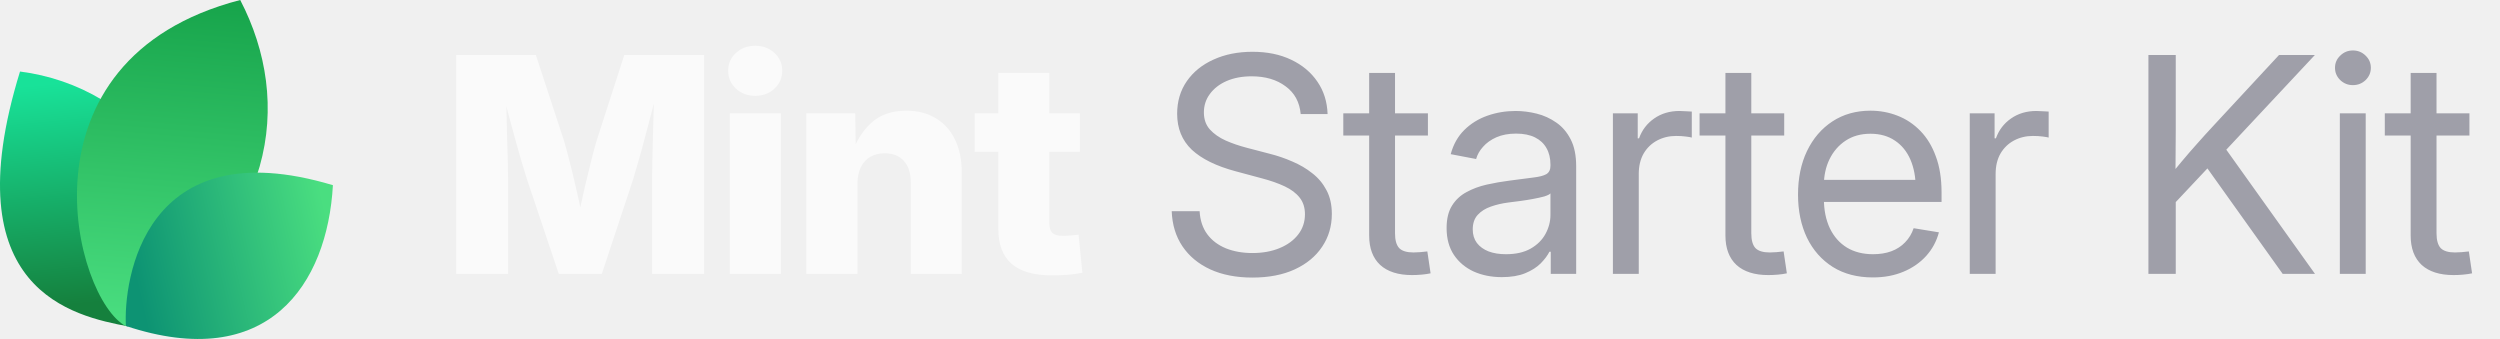
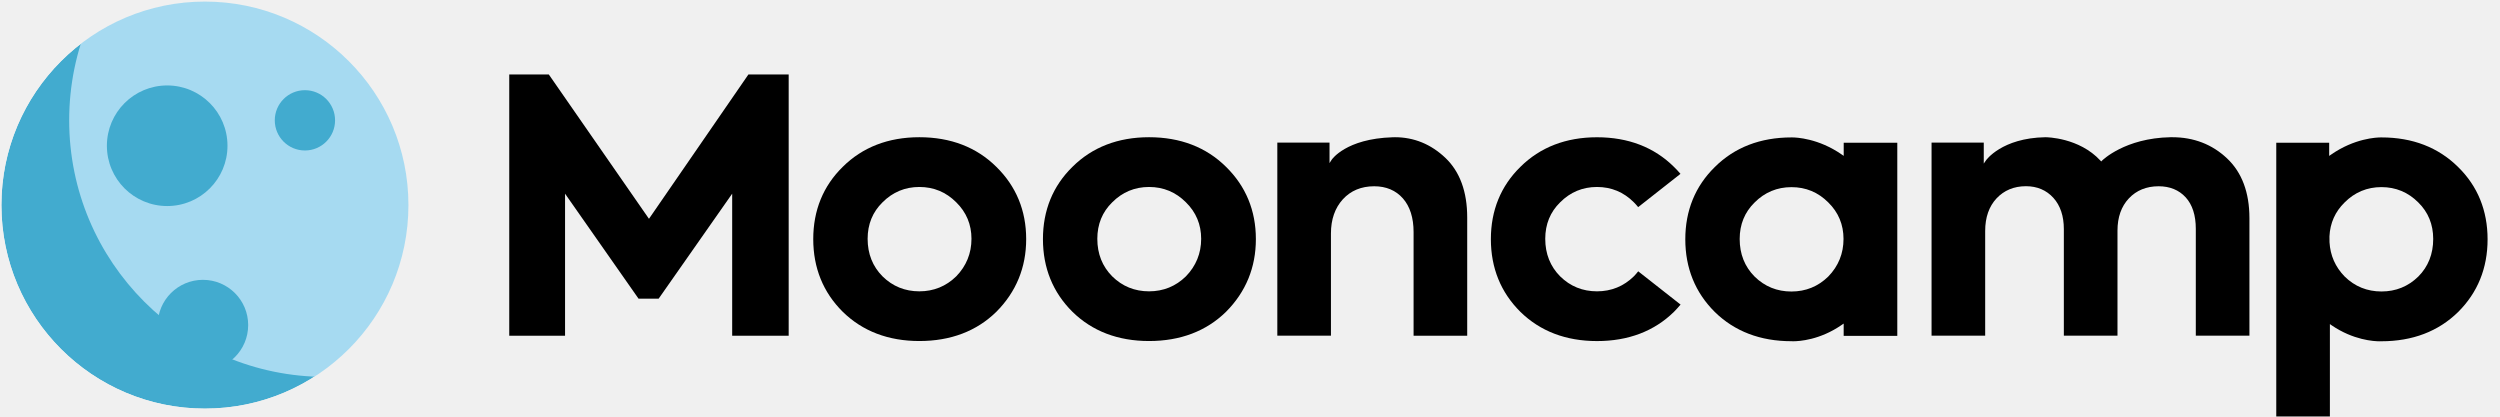
- <svg xmlns="http://www.w3.org/2000/svg" width="177" height="24" viewBox="0 0 177 24" fill="none">
-   <path d="M9.061 23.108C5.268 22.377 -3.391 20.627 1.417 5.064C9.634 6.099 16.973 14.064 9.061 23.108Z" fill="url(#paint0_linear_17557_2145)" />
-   <path d="M8.919 23.094C5.276 21.222 0.784 4.209 17.007 0C20.757 7.193 19.621 16.545 8.919 23.094Z" fill="url(#paint1_linear_17557_2145)" />
-   <path d="M8.914 23.079C8.735 19.882 10.159 9.085 23.57 13.111C23.181 20.123 18.984 26.418 8.914 23.079Z" fill="url(#paint2_linear_17557_2145)" />
-   <path d="M32.301 19.392V3.894H37.938L39.925 9.948C40.036 10.315 40.164 10.787 40.31 11.362C40.462 11.938 40.611 12.552 40.757 13.204C40.91 13.855 41.048 14.483 41.173 15.086C41.305 15.682 41.412 16.192 41.495 16.615H40.695C40.771 16.192 40.871 15.682 40.996 15.086C41.128 14.49 41.267 13.866 41.412 13.214C41.565 12.562 41.714 11.948 41.86 11.373C42.005 10.79 42.133 10.315 42.244 9.948L44.2 3.894H49.848V19.392H46.166V12.704C46.166 12.357 46.173 11.917 46.187 11.383C46.2 10.849 46.214 10.27 46.228 9.646C46.249 9.022 46.266 8.391 46.28 7.753C46.301 7.115 46.311 6.519 46.311 5.964H46.623C46.485 6.561 46.332 7.181 46.166 7.826C45.999 8.471 45.833 9.102 45.666 9.719C45.507 10.336 45.351 10.901 45.198 11.414C45.053 11.928 44.928 12.357 44.824 12.704L42.608 19.392H39.561L37.314 12.704C37.203 12.357 37.072 11.928 36.919 11.414C36.773 10.901 36.614 10.34 36.441 9.729C36.274 9.112 36.104 8.481 35.931 7.836C35.764 7.192 35.608 6.567 35.463 5.964H35.827C35.834 6.512 35.844 7.105 35.858 7.743C35.872 8.374 35.886 9.005 35.9 9.636C35.92 10.26 35.938 10.839 35.952 11.373C35.965 11.907 35.972 12.351 35.972 12.704V19.392H32.301ZM51.668 19.392V8.024H55.288V19.392H51.668ZM53.468 6.786C52.927 6.786 52.473 6.616 52.105 6.276C51.738 5.93 51.554 5.507 51.554 5.007C51.554 4.508 51.738 4.088 52.105 3.749C52.473 3.409 52.927 3.239 53.468 3.239C54.009 3.239 54.463 3.409 54.83 3.749C55.198 4.082 55.382 4.501 55.382 5.007C55.382 5.507 55.198 5.93 54.83 6.276C54.463 6.616 54.009 6.786 53.468 6.786ZM60.708 13.027V19.392H57.088V8.024H60.551L60.593 10.967H60.281C60.593 10.024 61.061 9.268 61.685 8.7C62.309 8.124 63.138 7.836 64.171 7.836C64.975 7.836 65.672 8.017 66.262 8.377C66.851 8.731 67.302 9.234 67.614 9.885C67.933 10.537 68.092 11.307 68.092 12.194V19.392H64.483V12.912C64.483 12.26 64.32 11.754 63.994 11.394C63.675 11.033 63.221 10.853 62.632 10.853C62.25 10.853 61.914 10.936 61.623 11.102C61.332 11.269 61.106 11.515 60.947 11.841C60.787 12.16 60.708 12.555 60.708 13.027ZM76.456 8.024V10.749H69.008V8.024H76.456ZM70.683 5.163H74.292V15.783C74.292 16.102 74.361 16.334 74.5 16.48C74.646 16.625 74.899 16.698 75.259 16.698C75.405 16.698 75.596 16.688 75.831 16.667C76.074 16.646 76.251 16.629 76.362 16.615L76.632 19.309C76.313 19.378 75.963 19.427 75.582 19.455C75.207 19.482 74.836 19.496 74.469 19.496C73.2 19.496 72.25 19.222 71.619 18.674C70.995 18.127 70.683 17.308 70.683 16.22V5.163Z" fill="#FAFAFA" />
-   <path d="M88.667 19.652C87.523 19.652 86.528 19.458 85.682 19.07C84.843 18.681 84.188 18.137 83.716 17.437C83.245 16.736 82.992 15.908 82.957 14.951H84.933C84.968 15.596 85.148 16.14 85.474 16.584C85.8 17.021 86.24 17.354 86.795 17.582C87.35 17.804 87.974 17.915 88.667 17.915C89.388 17.915 90.026 17.801 90.581 17.572C91.143 17.343 91.583 17.024 91.902 16.615C92.228 16.199 92.391 15.717 92.391 15.169C92.391 14.698 92.266 14.306 92.017 13.994C91.767 13.675 91.413 13.408 90.956 13.193C90.498 12.978 89.954 12.787 89.323 12.621L87.502 12.132C86.123 11.765 85.082 11.255 84.382 10.603C83.689 9.944 83.342 9.095 83.342 8.055C83.342 7.174 83.571 6.404 84.028 5.746C84.486 5.087 85.117 4.577 85.921 4.217C86.726 3.849 87.645 3.666 88.678 3.666C89.718 3.666 90.63 3.853 91.413 4.227C92.204 4.602 92.824 5.122 93.275 5.787C93.726 6.446 93.965 7.209 93.993 8.076H92.089C92.013 7.23 91.656 6.574 91.018 6.11C90.387 5.638 89.586 5.403 88.615 5.403C87.95 5.403 87.36 5.513 86.847 5.735C86.341 5.957 85.946 6.262 85.661 6.651C85.377 7.032 85.235 7.469 85.235 7.961C85.235 8.447 85.377 8.849 85.661 9.168C85.946 9.48 86.317 9.74 86.774 9.948C87.232 10.149 87.724 10.319 88.251 10.457L89.884 10.884C90.439 11.023 90.977 11.206 91.496 11.435C92.023 11.657 92.495 11.934 92.911 12.267C93.334 12.593 93.67 12.995 93.92 13.474C94.17 13.945 94.294 14.504 94.294 15.149C94.294 16.015 94.066 16.788 93.608 17.468C93.157 18.148 92.512 18.681 91.673 19.07C90.834 19.458 89.832 19.652 88.667 19.652ZM101.097 8.024V9.594H95.106V8.024H101.097ZM96.937 5.163H98.767V16.521C98.767 17 98.865 17.347 99.059 17.562C99.26 17.77 99.6 17.874 100.078 17.874C100.21 17.874 100.366 17.867 100.546 17.853C100.733 17.832 100.903 17.815 101.056 17.801L101.285 19.351C101.097 19.392 100.886 19.423 100.65 19.444C100.414 19.465 100.189 19.475 99.974 19.475C98.996 19.475 98.244 19.236 97.717 18.758C97.197 18.272 96.937 17.579 96.937 16.677V5.163ZM106.33 19.621C105.595 19.621 104.932 19.489 104.343 19.226C103.754 18.955 103.285 18.564 102.939 18.05C102.592 17.53 102.419 16.896 102.419 16.147C102.419 15.495 102.547 14.965 102.804 14.556C103.06 14.146 103.403 13.828 103.833 13.599C104.263 13.363 104.742 13.186 105.269 13.068C105.796 12.95 106.333 12.857 106.881 12.787C107.574 12.69 108.132 12.617 108.555 12.569C108.978 12.52 109.287 12.441 109.481 12.33C109.675 12.212 109.772 12.014 109.772 11.737V11.654C109.772 11.203 109.679 10.815 109.492 10.489C109.311 10.163 109.041 9.91 108.68 9.729C108.32 9.549 107.872 9.459 107.338 9.459C106.805 9.459 106.34 9.546 105.945 9.719C105.556 9.892 105.241 10.118 104.998 10.395C104.755 10.665 104.593 10.953 104.509 11.258L102.71 10.915C102.897 10.222 103.22 9.65 103.677 9.199C104.135 8.748 104.679 8.412 105.31 8.19C105.941 7.968 106.607 7.857 107.307 7.857C107.8 7.857 108.295 7.92 108.795 8.044C109.301 8.169 109.765 8.381 110.188 8.679C110.611 8.97 110.951 9.369 111.208 9.875C111.464 10.374 111.593 11.005 111.593 11.768V19.392H109.793V17.822H109.7C109.568 18.085 109.363 18.359 109.086 18.643C108.809 18.921 108.444 19.153 107.994 19.34C107.543 19.527 106.988 19.621 106.33 19.621ZM106.621 17.998C107.321 17.998 107.904 17.867 108.368 17.603C108.84 17.333 109.19 16.986 109.419 16.563C109.654 16.133 109.772 15.682 109.772 15.211V13.692C109.703 13.769 109.554 13.841 109.325 13.911C109.096 13.973 108.829 14.032 108.524 14.088C108.226 14.143 107.921 14.192 107.609 14.233C107.304 14.275 107.033 14.309 106.798 14.337C106.354 14.393 105.938 14.49 105.549 14.628C105.168 14.76 104.86 14.954 104.624 15.211C104.388 15.467 104.27 15.811 104.27 16.241C104.27 16.615 104.367 16.934 104.561 17.198C104.762 17.461 105.04 17.662 105.393 17.801C105.747 17.933 106.156 17.998 106.621 17.998ZM114.193 19.392V8.024H115.951V9.792H116.045C116.253 9.209 116.61 8.741 117.116 8.388C117.622 8.034 118.219 7.857 118.905 7.857C119.058 7.857 119.217 7.864 119.384 7.878C119.55 7.885 119.682 7.892 119.779 7.899V9.74C119.716 9.719 119.578 9.695 119.363 9.667C119.155 9.639 118.922 9.625 118.666 9.625C118.174 9.625 117.726 9.733 117.324 9.948C116.922 10.163 116.603 10.471 116.367 10.874C116.138 11.276 116.024 11.758 116.024 12.319V19.392H114.193ZM126.322 8.024V9.594H120.33V8.024H126.322ZM122.161 5.163H123.992V16.521C123.992 17 124.089 17.347 124.283 17.562C124.484 17.77 124.824 17.874 125.302 17.874C125.434 17.874 125.59 17.867 125.77 17.853C125.958 17.832 126.127 17.815 126.28 17.801L126.509 19.351C126.322 19.392 126.11 19.423 125.874 19.444C125.639 19.465 125.413 19.475 125.198 19.475C124.221 19.475 123.468 19.236 122.941 18.758C122.421 18.272 122.161 17.579 122.161 16.677V5.163ZM132.604 19.642C131.502 19.642 130.555 19.396 129.765 18.903C128.974 18.404 128.364 17.714 127.934 16.834C127.511 15.946 127.3 14.927 127.3 13.775C127.3 12.611 127.511 11.584 127.934 10.697C128.364 9.802 128.964 9.102 129.734 8.596C130.51 8.089 131.408 7.836 132.428 7.836C133.1 7.836 133.738 7.954 134.341 8.19C134.952 8.426 135.489 8.783 135.954 9.261C136.425 9.74 136.793 10.343 137.056 11.071C137.327 11.792 137.462 12.645 137.462 13.63V14.296H128.433V12.735H136.463L135.631 13.297C135.631 12.541 135.506 11.876 135.257 11.3C135.007 10.725 134.643 10.277 134.165 9.958C133.686 9.632 133.107 9.469 132.428 9.469C131.748 9.469 131.162 9.632 130.67 9.958C130.177 10.284 129.796 10.725 129.526 11.279C129.262 11.827 129.13 12.441 129.13 13.12V14.046C129.13 14.864 129.273 15.572 129.557 16.168C129.841 16.757 130.243 17.211 130.763 17.53C131.283 17.842 131.901 17.998 132.615 17.998C133.093 17.998 133.523 17.929 133.905 17.79C134.293 17.645 134.619 17.433 134.882 17.156C135.153 16.879 135.354 16.546 135.486 16.157L137.275 16.449C137.108 17.08 136.81 17.634 136.38 18.113C135.95 18.591 135.413 18.966 134.768 19.236C134.123 19.507 133.402 19.642 132.604 19.642ZM139.459 19.392V8.024H141.217V9.792H141.311C141.519 9.209 141.876 8.741 142.382 8.388C142.888 8.034 143.485 7.857 144.171 7.857C144.324 7.857 144.483 7.864 144.649 7.878C144.816 7.885 144.948 7.892 145.045 7.899V9.74C144.982 9.719 144.844 9.695 144.629 9.667C144.421 9.639 144.188 9.625 143.932 9.625C143.439 9.625 142.992 9.733 142.59 9.948C142.188 10.163 141.869 10.471 141.633 10.874C141.404 11.276 141.29 11.758 141.29 12.319V19.392H139.459ZM153.429 14.961V12.715C153.783 12.257 154.136 11.82 154.49 11.404C154.844 10.981 155.204 10.565 155.572 10.156C155.939 9.74 156.314 9.327 156.695 8.918L161.355 3.894H163.893L157.277 10.967H157.184L153.429 14.961ZM152.108 19.392V3.894H154.043V9.241L154.022 12.559L154.043 13.505V19.392H152.108ZM161.615 19.392L155.967 11.477L157.173 9.969L163.903 19.392H161.615ZM165.661 19.392V8.024H167.492V19.392H165.661ZM166.587 6.027C166.24 6.027 165.942 5.909 165.692 5.673C165.443 5.43 165.318 5.139 165.318 4.799C165.318 4.459 165.443 4.172 165.692 3.936C165.942 3.693 166.24 3.572 166.587 3.572C166.934 3.572 167.232 3.693 167.482 3.936C167.731 4.172 167.856 4.459 167.856 4.799C167.856 5.139 167.731 5.43 167.482 5.673C167.232 5.909 166.934 6.027 166.587 6.027ZM174.836 8.024V9.594H168.844V8.024H174.836ZM170.675 5.163H172.506V16.521C172.506 17 172.603 17.347 172.797 17.562C172.998 17.77 173.338 17.874 173.816 17.874C173.948 17.874 174.104 17.867 174.284 17.853C174.472 17.832 174.641 17.815 174.794 17.801L175.023 19.351C174.836 19.392 174.624 19.423 174.388 19.444C174.153 19.465 173.927 19.475 173.712 19.475C172.735 19.475 171.982 19.236 171.455 18.758C170.935 18.272 170.675 17.579 170.675 16.677V5.163Z" fill="#9F9FA9" />
+ <svg xmlns="http://www.w3.org/2000/svg" width="180" height="30" viewBox="0 0 180 30" fill="none">
+   <g clip-path="url(#clip0_7547_20)">
+     <path d="M66.194 9.88C63.959 9.88 62.101 10.599 60.677 12.014C59.269 13.394 58.554 15.145 58.554 17.217C58.554 19.289 59.269 21.051 60.677 22.448C62.101 23.845 63.959 24.554 66.194 24.554C68.447 24.554 70.314 23.845 71.738 22.448C73.163 21.017 73.885 19.259 73.885 17.217C73.885 15.162 73.163 13.411 71.738 12.014C70.311 10.599 68.447 9.88 66.194 9.88ZM68.849 19.896C68.119 20.611 67.227 20.976 66.194 20.976C65.162 20.976 64.269 20.615 63.543 19.899C62.831 19.183 62.469 18.274 62.469 17.194C62.469 16.147 62.831 15.261 63.543 14.566C64.272 13.833 65.165 13.462 66.194 13.462C67.227 13.462 68.119 13.833 68.849 14.566C69.578 15.282 69.946 16.164 69.946 17.194C69.946 18.24 69.575 19.149 68.849 19.896Z" fill="black" />
+     <path d="M82.732 9.88C80.496 9.88 78.639 10.599 77.215 12.014C75.807 13.394 75.092 15.145 75.092 17.217C75.092 19.289 75.807 21.051 77.215 22.448C78.639 23.845 80.496 24.554 82.732 24.554C84.984 24.554 86.852 23.845 88.276 22.448C89.701 21.017 90.423 19.259 90.423 17.217C90.423 15.162 89.701 13.411 88.276 12.014C86.848 10.599 84.984 9.88 82.732 9.88ZM85.386 19.896C84.657 20.611 83.764 20.976 82.732 20.976C81.699 20.976 80.806 20.615 80.081 19.899C79.368 19.183 79.007 18.274 79.007 17.194C79.007 16.147 79.368 15.261 80.081 14.566C80.81 13.833 81.703 13.462 82.732 13.462C83.764 13.462 84.657 13.833 85.386 14.566C86.116 15.282 86.484 16.164 86.484 17.194C86.484 18.24 86.112 19.149 85.386 19.896Z" fill="black" />
+     <path d="M100.435 9.88C100.377 9.88 100.316 9.88 100.258 9.884C96.898 9.989 95.893 11.485 95.883 11.499L95.726 11.741V11.451V10.265H91.967V24.169H95.828V16.808C95.828 15.8 96.118 14.972 96.683 14.351C97.252 13.728 98.013 13.411 98.943 13.411C99.802 13.411 100.5 13.707 101.011 14.287C101.519 14.866 101.778 15.68 101.778 16.706V24.172H105.639V15.653C105.639 13.803 105.111 12.365 104.075 11.373C103.032 10.381 101.809 9.88 100.435 9.88Z" fill="black" />
+     <path d="M123.465 12.027C122.057 13.407 121.342 15.159 121.342 17.231C121.342 19.303 122.057 21.064 123.465 22.462C124.89 23.859 126.747 24.567 128.981 24.567C128.989 24.567 129.034 24.571 129.108 24.571C129.53 24.571 131.033 24.486 132.611 23.388L132.744 23.297V23.46V24.183H136.605V10.279H132.747V11.059V11.223L132.615 11.131C130.924 9.955 129.33 9.894 129.03 9.894H128.989C126.747 9.894 124.89 10.609 123.465 12.027ZM131.637 14.576C132.366 15.292 132.733 16.174 132.733 17.203C132.733 18.25 132.366 19.159 131.637 19.909C130.907 20.625 130.015 20.989 128.981 20.989C127.949 20.989 127.057 20.628 126.331 19.913C125.618 19.197 125.257 18.287 125.257 17.207C125.257 16.161 125.618 15.275 126.331 14.579C127.059 13.847 127.953 13.475 128.981 13.475C130.015 13.472 130.907 13.843 131.637 14.576Z" fill="black" />
+     <path d="M156.405 9.88C156.36 9.88 156.319 9.88 156.275 9.88C152.979 9.942 151.368 11.547 151.351 11.56L151.29 11.625L151.227 11.56C149.691 9.901 147.363 9.88 147.265 9.88C144.123 9.935 142.998 11.533 142.988 11.55L142.831 11.778V11.502V10.265H139.072V24.169H142.933V16.628C142.933 15.65 143.21 14.863 143.751 14.283C144.296 13.704 145.008 13.407 145.867 13.407C146.675 13.407 147.34 13.69 147.844 14.246C148.344 14.798 148.597 15.558 148.597 16.498V24.169H152.459V16.604C152.459 15.643 152.734 14.863 153.276 14.287C153.822 13.707 154.54 13.411 155.42 13.411C156.227 13.411 156.885 13.68 157.368 14.208C157.852 14.736 158.098 15.5 158.098 16.474V24.169H161.959V15.704C161.959 13.854 161.414 12.405 160.343 11.4C159.274 10.392 157.948 9.88 156.405 9.88Z" fill="black" />
+     <path d="M176.986 12.027C175.559 10.613 173.705 9.894 171.467 9.894H171.422C171.118 9.894 169.524 9.955 167.833 11.134L167.701 11.226V11.063V10.279H163.891V29.986H167.752V23.494V23.334L167.884 23.426C169.445 24.489 170.92 24.574 171.336 24.574C171.415 24.574 171.459 24.571 171.459 24.571C173.701 24.571 175.559 23.862 176.984 22.465C178.39 21.068 179.106 19.309 179.106 17.234C179.106 15.159 178.394 13.407 176.986 12.027ZM174.121 19.909C173.391 20.625 172.499 20.986 171.467 20.986C170.434 20.986 169.541 20.625 168.815 19.909C168.143 19.221 167.778 18.389 167.725 17.442L167.721 17.019C167.766 16.065 168.129 15.244 168.812 14.576C169.541 13.843 170.434 13.472 171.463 13.472C172.495 13.472 173.388 13.843 174.117 14.576C174.829 15.275 175.191 16.157 175.191 17.203C175.191 18.284 174.833 19.194 174.121 19.909Z" fill="black" />
+     <mask id="mask0_7547_20" style="mask-type:alpha" maskUnits="userSpaceOnUse" x="0" y="0" width="30" height="30">
+       <path d="M14.754 29.42C22.847 29.42 29.407 22.86 29.407 14.767C29.407 6.674 22.847 0.114 14.754 0.114C6.661 0.114 0.101 6.674 0.101 14.767C0.101 22.86 6.661 29.42 14.754 29.42Z" fill="#42ABCF" />
+     </mask>
+     <g mask="url(#mask0_7547_20)">
+       <path d="M14.754 29.421C22.847 29.421 29.407 22.86 29.407 14.767C29.407 6.674 22.847 0.114 14.754 0.114C6.661 0.114 0.101 6.674 0.101 14.767C0.101 22.86 6.661 29.421 14.754 29.421Z" fill="#42ABCF" />
+       <path d="M23.454 27.137C33.656 27.137 41.927 18.866 41.927 8.664C41.927 -1.539 33.656 -9.81 23.454 -9.81C13.251 -9.81 4.981 -1.539 4.981 8.664C4.981 18.866 13.251 27.137 23.454 27.137Z" fill="#A6DAF1" />
+     </g>
+     <path d="M12.038 14.835C14.436 14.835 16.379 12.892 16.379 10.494C16.379 8.096 14.436 6.152 12.038 6.152C9.64 6.152 7.696 8.096 7.696 10.494C7.696 12.892 9.64 14.835 12.038 14.835Z" fill="#42ABCF" />
+     <path d="M21.955 10.835C23.153 10.835 24.125 9.863 24.125 8.664C24.125 7.465 23.153 6.493 21.955 6.493C20.756 6.493 19.784 7.465 19.784 8.664C19.784 9.863 20.756 10.835 21.955 10.835Z" fill="#42ABCF" />
+     <path d="M14.611 26.663C16.41 26.663 17.869 25.205 17.869 23.405C17.869 21.606 16.41 20.148 14.611 20.148C12.812 20.148 11.353 21.606 11.353 23.405C11.353 25.205 12.812 26.663 14.611 26.663Z" fill="#42ABCF" />
+     <path d="M46.797 15.651L46.726 15.753L46.654 15.651L39.515 5.363H36.666V24.171H40.684V14.217V13.944L40.837 14.165L45.973 21.502H47.424L52.563 14.165L52.717 13.944V14.217V24.171H56.785V5.363H53.885L46.797 15.651Z" fill="black" />
+     <path d="M117.637 19.895C116.908 20.611 116.015 20.976 114.983 20.976C113.95 20.976 113.057 20.614 112.332 19.899C111.619 19.183 111.258 18.273 111.258 17.193C111.258 16.147 111.619 15.261 112.332 14.566C113.061 13.833 113.954 13.462 114.983 13.462C116.015 13.462 116.908 13.833 117.637 14.566C117.75 14.678 117.852 14.794 117.948 14.913L120.994 12.518C120.847 12.347 120.694 12.177 120.527 12.017C119.099 10.602 117.235 9.883 114.983 9.883C112.747 9.883 110.89 10.602 109.466 12.017C108.058 13.397 107.343 15.148 107.343 17.22C107.343 19.292 108.058 21.054 109.466 22.451C110.89 23.848 112.747 24.557 114.983 24.557C117.235 24.557 119.103 23.848 120.527 22.451C120.694 22.281 120.851 22.107 121.001 21.93L117.951 19.534C117.855 19.657 117.753 19.779 117.637 19.895Z" fill="black" />
+   </g>
  <defs>
-     <linearGradient id="paint0_linear_17557_2145" x1="3.776" y1="5.916" x2="5.232" y2="21.559" gradientUnits="userSpaceOnUse">
-       <stop stop-color="#18E299" />
-       <stop offset="1" stop-color="#15803D" />
-     </linearGradient>
-     <linearGradient id="paint1_linear_17557_2145" x1="12.171" y1="-0.718" x2="10.19" y2="22.983" gradientUnits="userSpaceOnUse">
-       <stop stop-color="#16A34A" />
-       <stop offset="1" stop-color="#4ADE80" />
-     </linearGradient>
-     <linearGradient id="paint2_linear_17557_2145" x1="23.133" y1="15.353" x2="9.338" y2="18.52" gradientUnits="userSpaceOnUse">
-       <stop stop-color="#4ADE80" />
-       <stop offset="1" stop-color="#0D9373" />
-     </linearGradient>
+     <clipPath id="clip0_7547_20">
+       <rect width="179.129" height="30" fill="white" />
+     </clipPath>
  </defs>
</svg>
